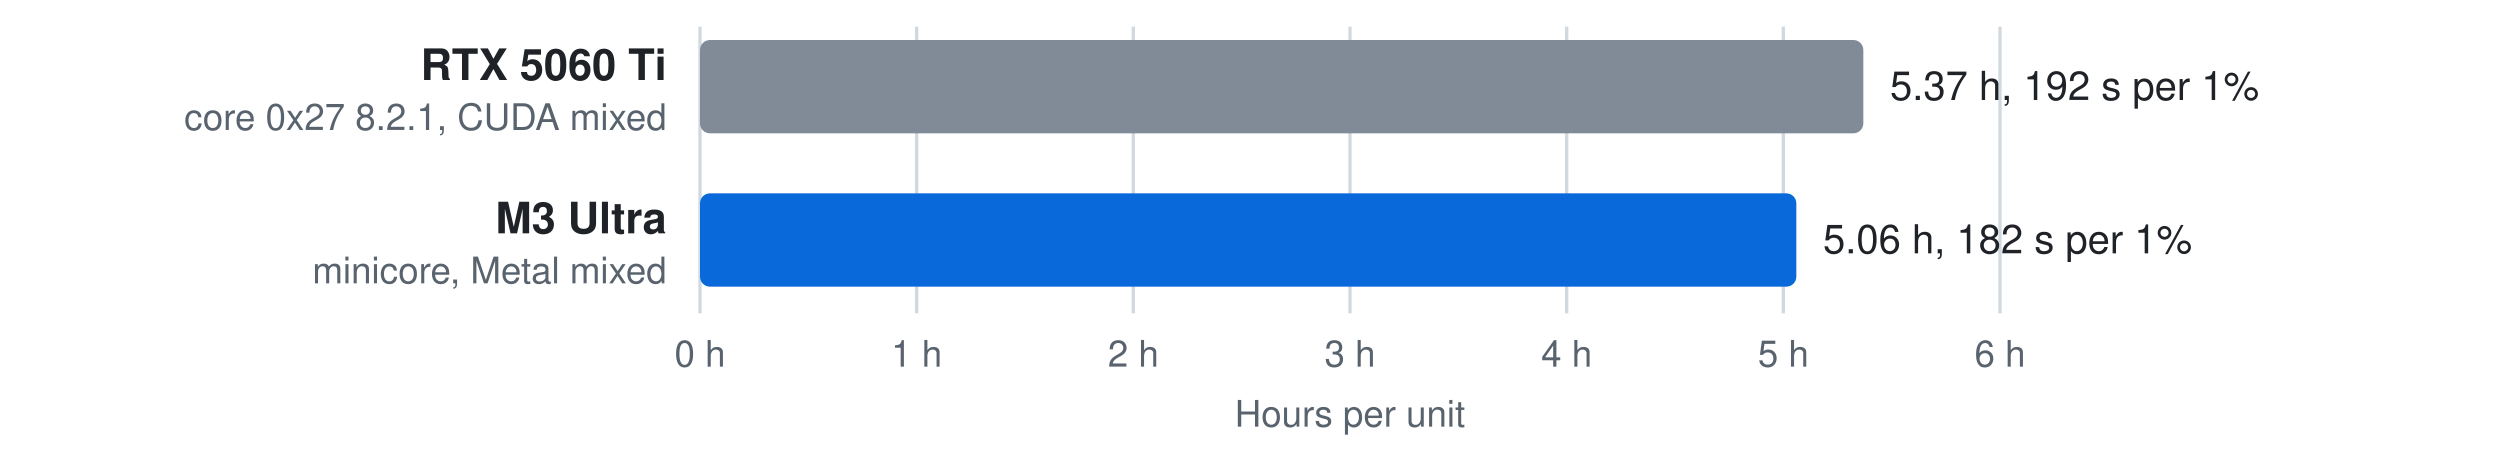
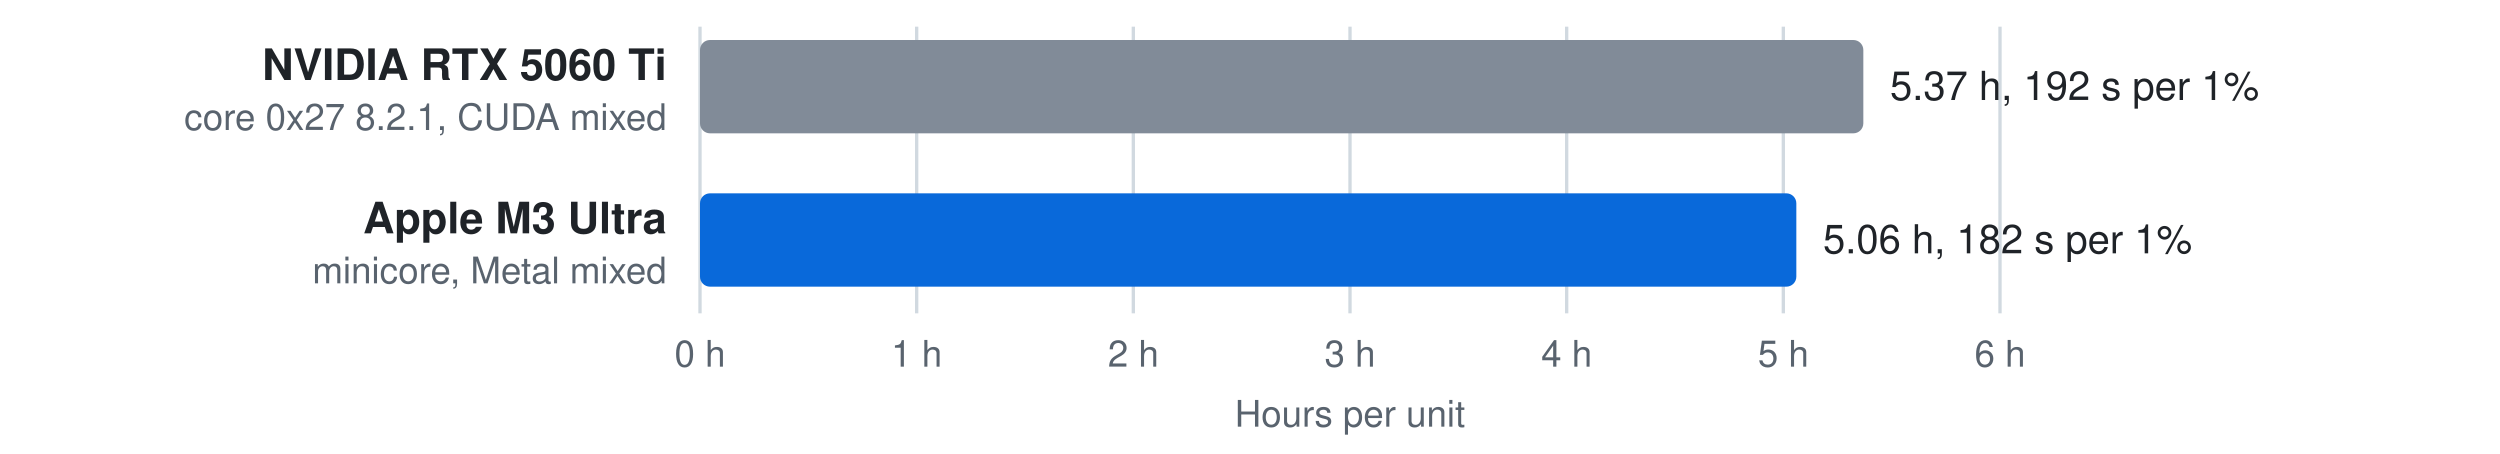
- <svg xmlns="http://www.w3.org/2000/svg" width="750" height="136" viewBox="0 0 750 136" role="img" aria-label="Hours per P18264 unit, M3 Ultra against the real core" font-family="-apple-system, BlinkMacSystemFont, 'Segoe UI', Helvetica, Arial, sans-serif">
+ <svg xmlns="http://www.w3.org/2000/svg" width="750" height="136" viewBox="0 0 750 136" role="img" aria-label="Hours per P18264 unit, Apple Silicon against FAH's core on NVIDIA" font-family="-apple-system, BlinkMacSystemFont, 'Segoe UI', Helvetica, Arial, sans-serif">
  <line x1="210.0" y1="8.0" x2="210.0" y2="94.0" stroke="#d1d9e0" stroke-width="1.0" />
  <text x="210.0" y="110.0" font-size="11" fill="#59636e" text-anchor="middle" font-weight="normal">0 h</text>
  <line x1="275.0" y1="8.0" x2="275.0" y2="94.0" stroke="#d1d9e0" stroke-width="1.0" />
  <text x="275.0" y="110.0" font-size="11" fill="#59636e" text-anchor="middle" font-weight="normal">1 h</text>
  <line x1="340.0" y1="8.0" x2="340.0" y2="94.0" stroke="#d1d9e0" stroke-width="1.0" />
  <text x="340.0" y="110.0" font-size="11" fill="#59636e" text-anchor="middle" font-weight="normal">2 h</text>
  <line x1="405.0" y1="8.0" x2="405.0" y2="94.0" stroke="#d1d9e0" stroke-width="1.0" />
  <text x="405.0" y="110.0" font-size="11" fill="#59636e" text-anchor="middle" font-weight="normal">3 h</text>
  <line x1="470.0" y1="8.0" x2="470.0" y2="94.0" stroke="#d1d9e0" stroke-width="1.0" />
  <text x="470.0" y="110.0" font-size="11" fill="#59636e" text-anchor="middle" font-weight="normal">4 h</text>
  <line x1="535.0" y1="8.0" x2="535.0" y2="94.0" stroke="#d1d9e0" stroke-width="1.0" />
  <text x="535.0" y="110.0" font-size="11" fill="#59636e" text-anchor="middle" font-weight="normal">5 h</text>
  <line x1="600.0" y1="8.0" x2="600.0" y2="94.0" stroke="#d1d9e0" stroke-width="1.0" />
  <text x="600.0" y="110.0" font-size="11" fill="#59636e" text-anchor="middle" font-weight="normal">6 h</text>
  <text x="405.0" y="128.0" font-size="11" fill="#59636e" text-anchor="middle" font-weight="normal">Hours per unit</text>
-   <text x="200.0" y="24.0" font-size="13" fill="#1f2328" text-anchor="end" font-weight="600">RTX 5060 Ti</text>
+   <text x="200.0" y="24.0" font-size="13" fill="#1f2328" text-anchor="end" font-weight="600">NVIDIA RTX 5060 Ti</text>
  <text x="200.0" y="39.0" font-size="11" fill="#59636e" text-anchor="end" font-weight="normal">core 0x27 8.2.1, CUDA mixed</text>
  <rect x="210.0" y="12.0" width="349.0" height="28.0" rx="3" fill="#818b98" />
  <text x="567.0" y="30.0" font-size="12" fill="#1f2328" text-anchor="start" font-weight="normal">5.37 h, 192 s per 1%</text>
-   <text x="200.0" y="70.0" font-size="13" fill="#1f2328" text-anchor="end" font-weight="600">M3 Ultra</text>
+   <text x="200.0" y="70.0" font-size="13" fill="#1f2328" text-anchor="end" font-weight="600">Apple M3 Ultra</text>
  <text x="200.0" y="85.0" font-size="11" fill="#59636e" text-anchor="end" font-weight="normal">minicore, Metal mixed</text>
  <rect x="210.0" y="58.0" width="328.9" height="28.0" rx="3" fill="#0969da" />
  <text x="546.9" y="76.0" font-size="12" fill="#1f2328" text-anchor="start" font-weight="normal">5.06 h, 182 s per 1%</text>
</svg>
